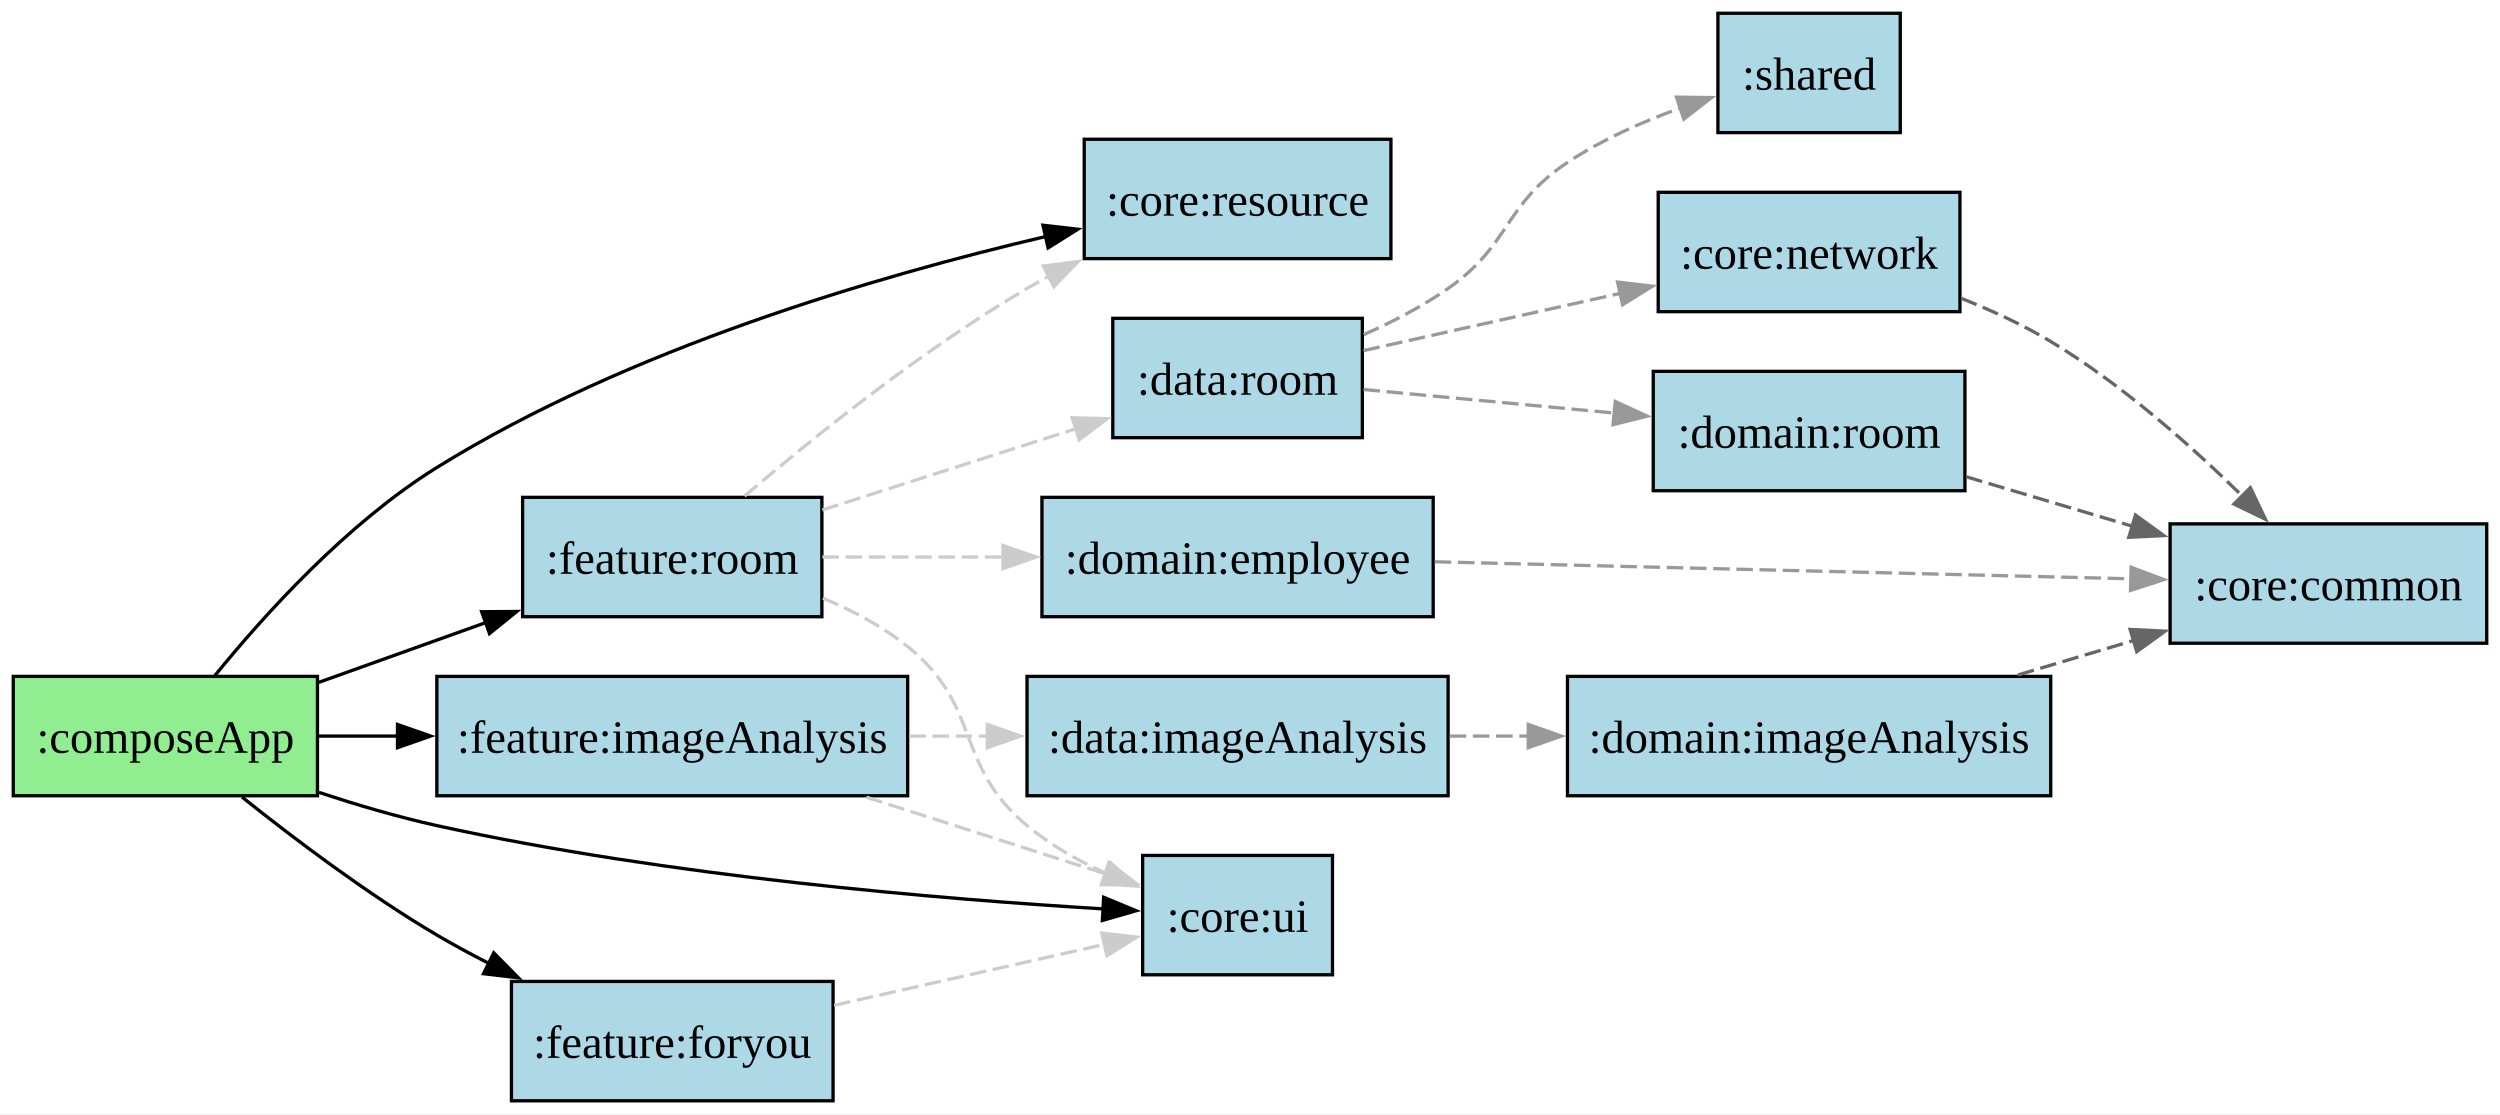
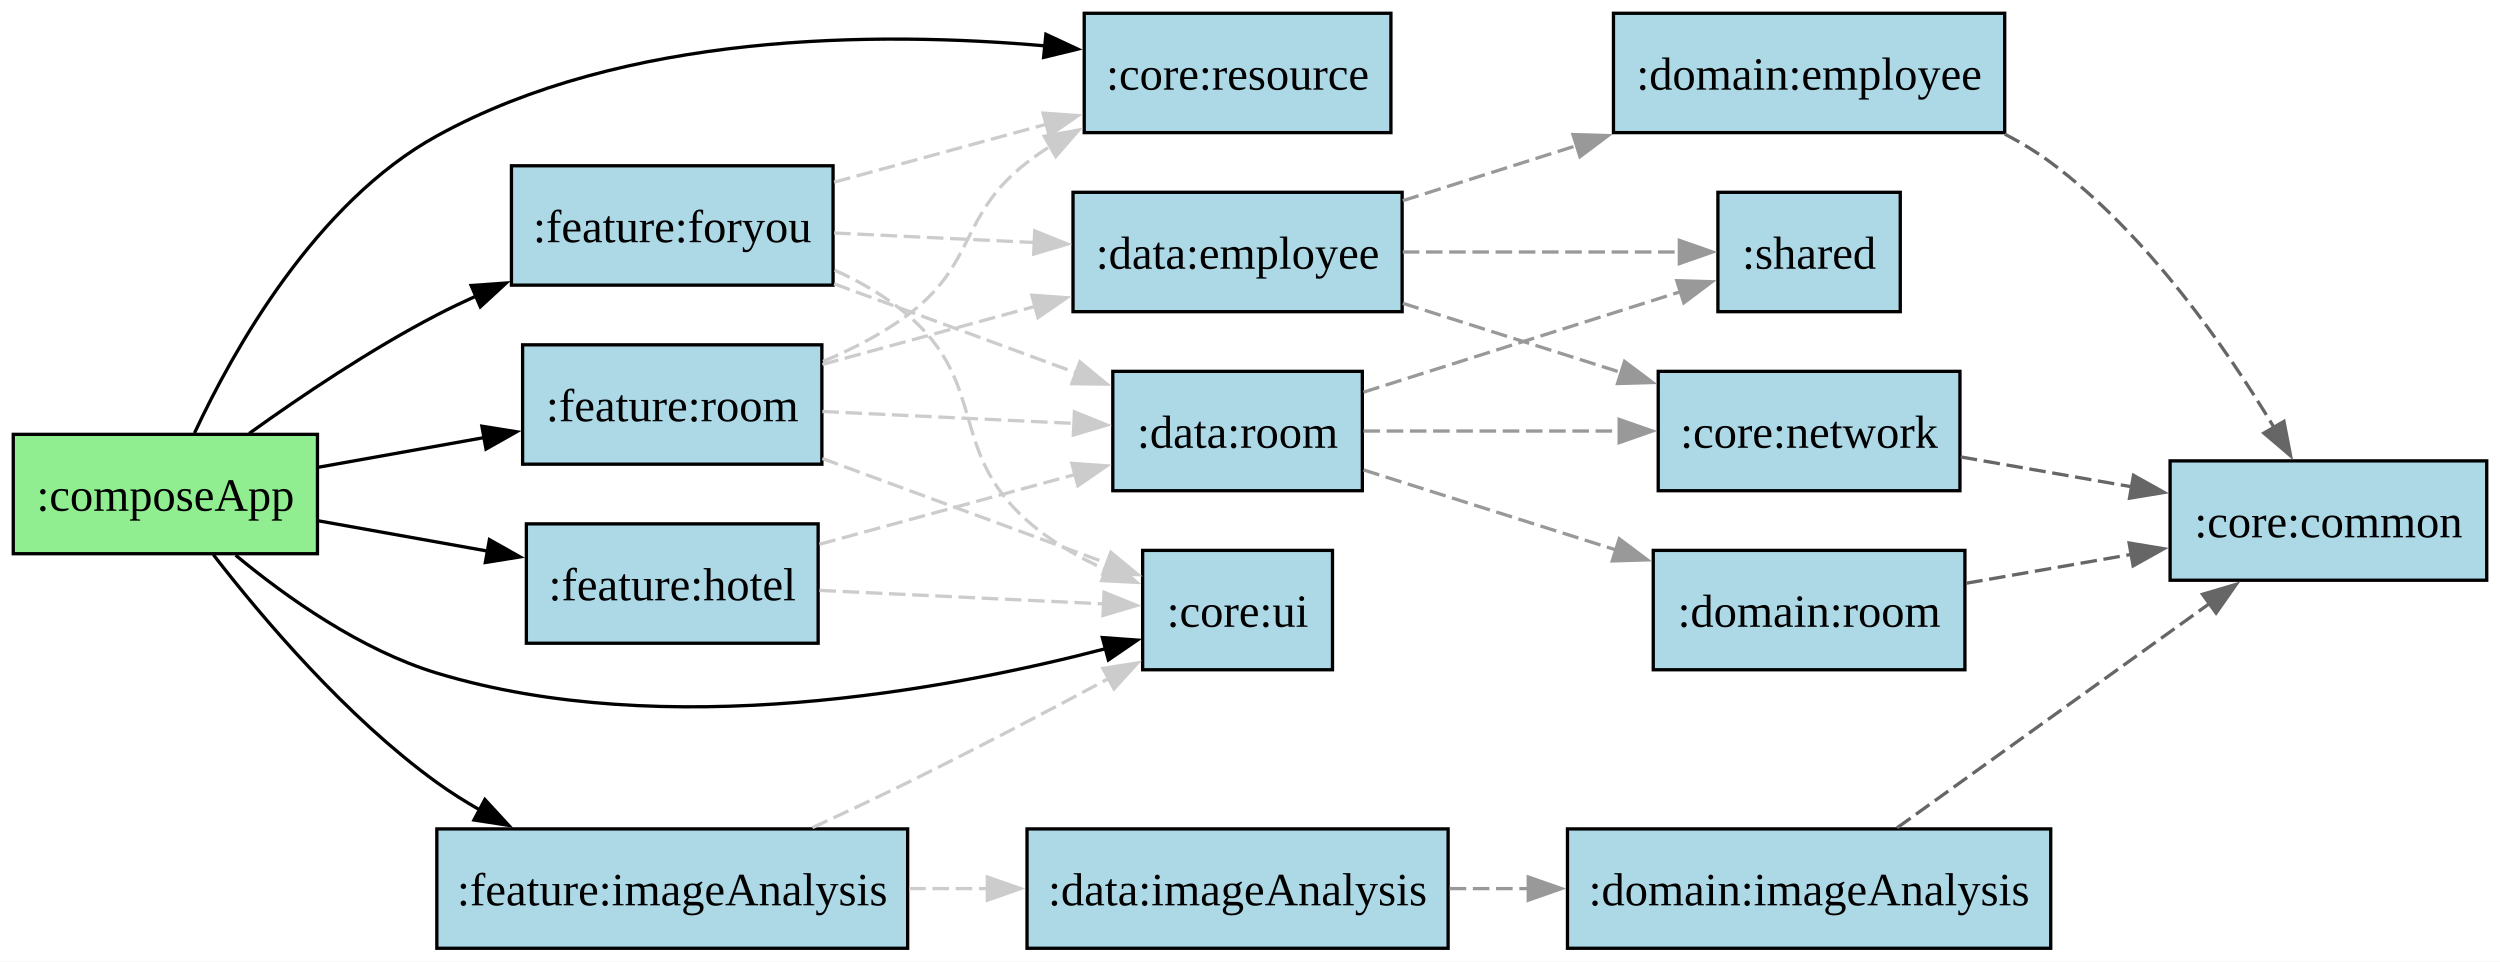
- <svg xmlns="http://www.w3.org/2000/svg" width="754pt" height="448" viewBox="0 0 754 336">
+ <svg xmlns="http://www.w3.org/2000/svg" width="754pt" height="290pt" viewBox="0 0 754 290">
  <g class="graph">
-     <path fill="#fff" d="M0 336V0h754v336z" />
+     <path fill="#fff" d="M0 290V0h754v290z" />
    <g class="node">
-       <path fill="#90ee90" stroke="#000" d="M95.75 204H4v36h91.75z" />
-       <text x="45.88" y="-104.95" font-family="Times New Roman,serif" font-size="14" text-anchor="middle" transform="translate(4 332)">:composeApp</text>
+       <path fill="#90ee90" stroke="#000" d="M95.75 131H4v36h91.75z" />
+       <text x="45.88" y="-131.95" font-family="Times New Roman,serif" font-size="14" text-anchor="middle" transform="translate(4 286)">:composeApp</text>
    </g>
    <g class="node">
-       <path fill="#add8e6" stroke="#000" d="M247.88 150h-90.26v36h90.26z" />
-       <text x="198.75" y="-158.95" font-family="Times New Roman,serif" font-size="14" text-anchor="middle" transform="translate(4 332)">:feature:room</text>
+       <path fill="#add8e6" stroke="#000" d="M419.5 4H327v36h92.5z" />
+       <text x="369.25" y="-258.95" font-family="Times New Roman,serif" font-size="14" text-anchor="middle" transform="translate(4 286)">:core:resource</text>
    </g>
    <g stroke="#000" class="edge">
-       <path fill="none" d="M96.14 205.8c15.88-5.68 33.89-12.13 50.49-18.07" />
-       <path d="m145.27 184.5 10.6-.08-8.24 6.67z" />
+       <path fill="none" d="M58.65 130.63c11.74-25.16 36.58-69.51 73.1-89.63C188.37 9.82 264.13 9.33 315.37 13.85" />
+       <path d="m315.44 10.34 9.61 4.47-10.29 2.5z" />
    </g>
    <g class="node">
-       <path fill="#add8e6" stroke="#000" d="M273.75 204h-142v36h142z" />
-       <text x="198.75" y="-104.95" font-family="Times New Roman,serif" font-size="14" text-anchor="middle" transform="translate(4 332)">:feature:imageAnalysis</text>
+       <path fill="#add8e6" stroke="#000" d="M251.25 50h-97v36h97z" />
+       <text x="198.75" y="-212.95" font-family="Times New Roman,serif" font-size="14" text-anchor="middle" transform="translate(4 286)">:feature:foryou</text>
    </g>
    <g stroke="#000" class="edge">
-       <path fill="none" d="M96.14 222h24" />
-       <path d="m119.88 218.5 10 3.5-10 3.5z" />
+       <path fill="none" d="M75.14 130.74c15.63-11.23 36.68-25.4 56.61-35.74 3.86-2 7.9-3.94 12.01-5.8" />
+       <path d="m142.1 86.11 10.57-.75-7.8 7.18z" />
    </g>
    <g class="node">
-       <path fill="#add8e6" stroke="#000" d="M419.5 42H327v36h92.5z" />
-       <text x="369.25" y="-266.95" font-family="Times New Roman,serif" font-size="14" text-anchor="middle" transform="translate(4 332)">:core:resource</text>
+       <path fill="#add8e6" stroke="#000" d="M247.88 104h-90.26v36h90.26z" />
+       <text x="198.75" y="-158.95" font-family="Times New Roman,serif" font-size="14" text-anchor="middle" transform="translate(4 286)">:feature:room</text>
    </g>
    <g stroke="#000" class="edge">
-       <path fill="none" d="M64.79 203.79c14.8-18.23 39.78-45.92 66.96-62.79 57.6-35.75 132.83-57.79 183.7-69.68" />
-       <path d="m314.56 67.93 10.52 1.2-8.97 5.63z" />
+       <path fill="none" d="M96.14 140.9c15.73-2.82 33.55-6 50.01-8.95" />
+       <path d="m145.34 128.54 10.46 1.68-9.22 5.21z" />
    </g>
    <g class="node">
-       <path fill="#add8e6" stroke="#000" d="M251.25 296h-97v36h97z" />
-       <text x="198.75" y="-12.95" font-family="Times New Roman,serif" font-size="14" text-anchor="middle" transform="translate(4 332)">:feature:foryou</text>
+       <path fill="#add8e6" stroke="#000" d="M246.75 158h-88v36h88z" />
+       <text x="198.75" y="-104.95" font-family="Times New Roman,serif" font-size="14" text-anchor="middle" transform="translate(4 286)">:feature:hotel</text>
    </g>
    <g stroke="#000" class="edge">
-       <path fill="none" d="M73 240.4c15.78 12.61 37.83 29.24 58.75 41.6 4.98 2.94 10.27 5.8 15.63 8.52" />
-       <path d="m148.91 287.37 7.44 7.54-10.52-1.25z" />
+       <path fill="none" d="M96.14 157.1c16.01 2.87 34.19 6.12 50.9 9.11" />
+       <path d="m147.61 162.76 9.23 5.2-10.46 1.69z" />
    </g>
    <g class="node">
-       <path fill="#add8e6" stroke="#000" d="M401.88 258h-57.26v36h57.26z" />
-       <text x="369.25" y="-50.95" font-family="Times New Roman,serif" font-size="14" text-anchor="middle" transform="translate(4 332)">:core:ui</text>
+       <path fill="#add8e6" stroke="#000" d="M401.88 166h-57.26v36h57.26z" />
+       <text x="369.25" y="-96.95" font-family="Times New Roman,serif" font-size="14" text-anchor="middle" transform="translate(4 286)">:core:ui</text>
    </g>
    <g stroke="#000" class="edge">
-       <path fill="none" d="M96.17 238.98c11.48 3.79 23.87 7.44 35.58 10.02 69.79 15.39 153 22.25 201 25.12" />
-       <path d="m332.87 270.62 9.78 4.06-10.18 2.93z" />
+       <path fill="none" d="M71.06 167.45c15.37 12.74 37.75 28.59 60.69 35.55 68.83 20.87 153.54 5.19 201.85-7.4" />
+       <path d="m332.47 192.29 10.56.76-8.74 5.99z" />
    </g>
    <g class="node">
-       <path fill="#add8e6" stroke="#000" d="M432.25 150h-118v36h118z" />
-       <text x="369.25" y="-158.95" font-family="Times New Roman,serif" font-size="14" text-anchor="middle" transform="translate(4 332)">:domain:employee</text>
+       <path fill="#add8e6" stroke="#000" d="M273.75 250h-142v36h142z" />
+       <text x="198.75" y="-12.95" font-family="Times New Roman,serif" font-size="14" text-anchor="middle" transform="translate(4 286)">:feature:imageAnalysis</text>
+     </g>
+     <g stroke="#000" class="edge">
+       <path fill="none" d="M64.35 167.31c14.81 19.12 40.15 49.01 67.4 68.69 4.07 2.94 8.46 5.71 12.97 8.29" />
+       <path d="m146.24 241.13 7.18 7.79-10.47-1.61z" />
    </g>
    <g stroke="#ccc" class="edge">
-       <path fill="none" stroke-dasharray="5,2" d="M248.02 168h54.64" />
-       <path fill="#ccc" d="m302.49 164.5 10 3.5-10 3.5z" />
+       <path fill="none" stroke-dasharray="5,2" d="M251.58 54.94c19.96-5.45 43.3-11.82 64.1-17.5" />
+       <path fill="#ccc" d="m314.59 34.11 10.57.75-8.73 6.01z" />
+     </g>
+     <g class="node">
+       <path fill="#add8e6" stroke="#000" d="M422.88 58h-99.26v36h99.26z" />
+       <text x="369.25" y="-204.95" font-family="Times New Roman,serif" font-size="14" text-anchor="middle" transform="translate(4 286)">:data:employee</text>
    </g>
    <g stroke="#ccc" class="edge">
-       <path fill="none" stroke-dasharray="5,2" d="M224.58 149.61c20.62-17.59 53.6-44.11 85.17-62.61 2.15-1.26 4.38-2.5 6.65-3.71" />
-       <path fill="#ccc" d="m314.68 80.24 10.51-1.37-7.36 7.62z" />
+       <path fill="none" stroke-dasharray="5,2" d="M251.58 70.27c18.79.89 40.57 1.93 60.42 2.87" />
+       <path fill="#ccc" d="m312.08 69.64 9.83 3.97-10.16 3.02z" />
    </g>
    <g class="node">
-       <path fill="#add8e6" stroke="#000" d="M410.88 96h-75.26v36h75.26z" />
-       <text x="369.25" y="-212.95" font-family="Times New Roman,serif" font-size="14" text-anchor="middle" transform="translate(4 332)">:data:room</text>
+       <path fill="#add8e6" stroke="#000" d="M410.88 112h-75.26v36h75.26z" />
+       <text x="369.25" y="-150.95" font-family="Times New Roman,serif" font-size="14" text-anchor="middle" transform="translate(4 286)">:data:room</text>
    </g>
    <g stroke="#ccc" class="edge">
-       <path fill="none" stroke-dasharray="5,2" d="M248.02 153.81c23.59-7.56 52.63-16.86 76.7-24.58" />
-       <path fill="#ccc" d="m323.35 125.99 10.59.29-8.45 6.38z" />
+       <path fill="none" stroke-dasharray="5,2" d="M251.58 85.6c22.94 8.44 50.32 18.52 73.2 26.93" />
+       <path fill="#ccc" d="m325.69 109.14 8.17 6.73-10.59-.16z" />
    </g>
    <g stroke="#ccc" class="edge">
-       <path fill="none" stroke-dasharray="5,2" d="M248.18 180.4c9.03 3.77 18.05 8.57 25.57 14.6 22.51 18.04 13.85 35.52 36 54 7.02 5.86 15.5 10.64 23.92 14.46" />
-       <path fill="#ccc" d="m334.88 260.17 7.91 7.05-10.57-.57z" />
+       <path fill="none" stroke-dasharray="5,2" d="M251.75 81.48c7.88 3.58 15.56 8.02 22 13.52 24.24 20.68 12.18 40.84 36 62 6.9 6.13 15.4 11.03 23.88 14.88" />
+       <path fill="#ccc" d="m334.91 168.62 7.94 7.02-10.58-.54z" />
    </g>
    <g class="node">
-       <path fill="#add8e6" stroke="#000" d="M750 158h-95.5v36H750z" />
-       <text x="698.25" y="-150.95" font-family="Times New Roman,serif" font-size="14" text-anchor="middle" transform="translate(4 332)">:core:common</text>
+       <path fill="#add8e6" stroke="#000" d="M573.12 58h-55v36h55z" />
+       <text x="541.62" y="-204.95" font-family="Times New Roman,serif" font-size="14" text-anchor="middle" transform="translate(4 286)">:shared</text>
    </g>
    <g stroke="#999" class="edge">
-       <path fill="none" stroke-dasharray="5,2" d="M432.71 169.43c59.33 1.45 150.66 3.69 210.02 5.14" />
-       <path fill="#999" d="m642.73 171.07 9.91 3.74-10.08 3.26z" />
+       <path fill="none" stroke-dasharray="5,2" d="M423.07 76h83.51" />
+       <path fill="#999" d="m506.49 72.5 10 3.5-10 3.5z" />
    </g>
    <g class="node">
-       <path fill="#add8e6" stroke="#000" d="M436.75 204h-127v36h127z" />
-       <text x="369.25" y="-104.95" font-family="Times New Roman,serif" font-size="14" text-anchor="middle" transform="translate(4 332)">:data:imageAnalysis</text>
+       <path fill="#add8e6" stroke="#000" d="M604.62 4h-118v36h118z" />
+       <text x="541.62" y="-258.95" font-family="Times New Roman,serif" font-size="14" text-anchor="middle" transform="translate(4 286)">:domain:employee</text>
+     </g>
+     <g stroke="#999" class="edge">
+       <path fill="none" stroke-dasharray="5,2" d="M423.07 60.53c16.37-5.19 34.94-11.08 52.56-16.66" />
+       <path fill="#999" d="m474.41 40.58 10.59.32-8.48 6.36z" />
+     </g>
+     <g class="node">
+       <path fill="#add8e6" stroke="#000" d="M591.12 112h-91v36h91z" />
+       <text x="541.62" y="-150.95" font-family="Times New Roman,serif" font-size="14" text-anchor="middle" transform="translate(4 286)">:core:network</text>
+     </g>
+     <g stroke="#999" class="edge">
+       <path fill="none" stroke-dasharray="5,2" d="M423.07 91.47c20.6 6.53 44.69 14.17 65.97 20.91" />
+       <path fill="#999" d="m489.96 109 8.47 6.36-10.59.31z" />
    </g>
    <g stroke="#ccc" class="edge">
-       <path fill="none" stroke-dasharray="5,2" d="M274.23 222h23.66" />
-       <path fill="#ccc" d="m297.78 218.5 10 3.5-10 3.5z" />
+       <path fill="none" stroke-dasharray="5,2" d="M248.21 109.01c8.92-3.72 17.9-8.35 25.54-14.01 20.86-15.45 15.45-30.14 36-46 2.25-1.74 4.63-3.39 7.1-4.95" />
+       <path fill="#ccc" d="m314.95 41.11 10.42-1.91-6.96 7.99z" />
    </g>
    <g stroke="#ccc" class="edge">
-       <path fill="none" stroke-dasharray="5,2" d="M261.27 240.43c23.76 7.62 50.68 16.25 72.06 23.1" />
-       <path fill="#ccc" d="m334.37 260.19 8.46 6.38-10.59.28z" />
+       <path fill="none" stroke-dasharray="5,2" d="M248.02 109.91c19.68-5.37 43.15-11.77 64.36-17.57" />
+       <path fill="#ccc" d="m311.2 89.04 10.57.74-8.72 6.01z" />
+     </g>
+     <g stroke="#ccc" class="edge">
+       <path fill="none" stroke-dasharray="5,2" d="M248.02 124.1c23.38 1.11 52.11 2.48 76.04 3.61" />
+       <path fill="#ccc" d="m324.05 124.21 9.82 3.97-10.15 3.02z" />
+     </g>
+     <g stroke="#ccc" class="edge">
+       <path fill="none" stroke-dasharray="5,2" d="M248.02 138.29c26.67 9.81 60.3 22.19 85.84 31.58" />
+       <path fill="#ccc" d="m335.02 166.57 8.18 6.74-10.59-.17z" />
+     </g>
+     <g stroke="#999" class="edge">
+       <path fill="none" stroke-dasharray="5,2" d="M411.22 118.28c28.34-8.98 67.29-21.33 95.79-30.36" />
+       <path fill="#999" d="m505.72 84.66 10.6.31-8.48 6.36z" />
    </g>
    <g class="node">
-       <path fill="#add8e6" stroke="#000" d="M618.5 204H472.75v36H618.5z" />
-       <text x="541.62" y="-104.95" font-family="Times New Roman,serif" font-size="14" text-anchor="middle" transform="translate(4 332)">:domain:imageAnalysis</text>
+       <path fill="#add8e6" stroke="#000" d="M592.62 166h-94v36h94z" />
+       <text x="541.62" y="-96.95" font-family="Times New Roman,serif" font-size="14" text-anchor="middle" transform="translate(4 286)">:domain:room</text>
    </g>
    <g stroke="#999" class="edge">
-       <path fill="none" stroke-dasharray="5,2" d="M437.21 222h23.9" />
-       <path fill="#999" d="m460.92 218.5 10 3.5-10 3.5z" />
+       <path fill="none" stroke-dasharray="5,2" d="M411.22 141.72c22.25 7.05 51.04 16.18 76.18 24.14" />
+       <path fill="#999" d="m488.37 162.5 8.48 6.36-10.59.31z" />
+     </g>
+     <g stroke="#999" class="edge">
+       <path fill="none" stroke-dasharray="5,2" d="M411.22 130h77.28" />
+       <path fill="#999" d="m488.34 126.5 10 3.5-10 3.5z" />
    </g>
    <g class="node">
-       <path fill="#add8e6" stroke="#000" d="M573.12 4h-55v36h55z" />
-       <text x="541.62" y="-304.95" font-family="Times New Roman,serif" font-size="14" text-anchor="middle" transform="translate(4 332)">:shared</text>
+       <path fill="#add8e6" stroke="#000" d="M750 139h-95.5v36H750z" />
+       <text x="698.25" y="-123.95" font-family="Times New Roman,serif" font-size="14" text-anchor="middle" transform="translate(4 286)">:core:common</text>
+     </g>
+     <g stroke="#666" class="edge">
+       <path fill="none" stroke-dasharray="5,2" d="M604.64 40.44c4.88 2.54 9.58 5.38 13.86 8.56 29.05 21.55 52.95 55.96 67.47 80.13" />
+       <path fill="#666" d="m688.84 127.09 2.01 10.4-8.06-6.87z" />
+     </g>
+     <g stroke="#ccc" class="edge">
+       <path fill="none" stroke-dasharray="5,2" d="M247.14 164.15c23.68-6.46 53.04-14.47 77.36-21.11" />
+       <path fill="#ccc" d="m323.26 139.75 10.56.74-8.72 6.01z" />
+     </g>
+     <g stroke="#ccc" class="edge">
+       <path fill="none" stroke-dasharray="5,2" d="m247.14 178.06 85.98 4.08" />
+       <path fill="#ccc" d="m332.99 178.63 9.83 3.97-10.16 3.02z" />
+     </g>
+     <g class="node">
+       <path fill="#add8e6" stroke="#000" d="M436.75 250h-127v36h127z" />
+       <text x="369.25" y="-12.95" font-family="Times New Roman,serif" font-size="14" text-anchor="middle" transform="translate(4 286)">:data:imageAnalysis</text>
+     </g>
+     <g class="node">
+       <path fill="#add8e6" stroke="#000" d="M618.5 250H472.75v36H618.5z" />
+       <text x="541.62" y="-12.95" font-family="Times New Roman,serif" font-size="14" text-anchor="middle" transform="translate(4 286)">:domain:imageAnalysis</text>
    </g>
    <g stroke="#999" class="edge">
-       <path fill="none" stroke-dasharray="5,2" d="M411.26 100.94c8.73-3.85 17.74-8.52 25.49-13.94 19.07-13.33 16.62-25.14 36-38 10.35-6.87 22.69-12.32 34.21-16.47" />
-       <path fill="#999" d="m505.62 29.29 10.59.14-8.37 6.5z" />
+       <path fill="none" stroke-dasharray="5,2" d="M437.21 268h23.9" />
+       <path fill="#999" d="m460.92 264.5 10 3.5-10 3.5z" />
    </g>
-     <g class="node">
-       <path fill="#add8e6" stroke="#000" d="M591.12 58h-91v36h91z" />
-       <text x="541.62" y="-250.95" font-family="Times New Roman,serif" font-size="14" text-anchor="middle" transform="translate(4 332)">:core:network</text>
-     </g>
-     <g stroke="#999" class="edge">
-       <path fill="none" stroke-dasharray="5,2" d="M411.22 105.75c22.68-5.05 52.15-11.63 77.63-17.31" />
-       <path fill="#999" d="m487.86 85.08 10.52 1.23-9 5.6z" />
-     </g>
-     <g class="node">
-       <path fill="#add8e6" stroke="#000" d="M592.62 112h-94v36h94z" />
-       <text x="541.62" y="-196.95" font-family="Times New Roman,serif" font-size="14" text-anchor="middle" transform="translate(4 332)">:domain:room</text>
-     </g>
-     <g stroke="#999" class="edge">
-       <path fill="none" stroke-dasharray="5,2" d="M411.22 117.47c22.15 2.08 50.79 4.77 75.85 7.12" />
-       <path fill="#999" d="m487.16 121.09 9.63 4.42-10.29 2.55z" />
+     <g stroke="#666" class="edge">
+       <path fill="none" stroke-dasharray="5,2" d="M572.16 249.67c25.74-18.48 65.65-47.13 94.28-67.68" />
+       <path fill="#666" d="m664.28 179.23 10.17-2.99-6.08 8.67z" />
    </g>
    <g stroke="#ccc" class="edge">
-       <path fill="none" stroke-dasharray="5,2" d="M251.58 303.21c25.87-5.83 57.42-12.95 81.76-18.44" />
-       <path fill="#ccc" d="m332.32 281.42 10.52 1.21-8.98 5.62z" />
+       <path fill="none" stroke-dasharray="5,2" d="M274.23 268h23.66" />
+       <path fill="#ccc" d="m297.78 264.5 10 3.5-10 3.5z" />
+     </g>
+     <g stroke="#ccc" class="edge">
+       <path fill="none" stroke-dasharray="5,2" d="M245.02 249.61c9.49-4.36 19.5-9.07 28.73-13.61 20.26-9.97 42.52-21.66 60.75-31.43" />
+       <path fill="#ccc" d="m332.65 201.6 10.46-1.66-7.14 7.82z" />
    </g>
    <g stroke="#666" class="edge">
-       <path fill="none" stroke-dasharray="5,2" d="M608.63 203.56c11.58-3.45 23.65-7.04 35.1-10.45" />
-       <path fill="#666" d="m642.44 189.84 10.58.51-8.58 6.2z" />
+       <path fill="none" stroke-dasharray="5,2" d="M593.02 175.9c15.68-2.74 33.4-5.83 49.89-8.71" />
+       <path fill="#666" d="m642.14 163.77 10.46 1.73-9.25 5.16z" />
    </g>
    <g stroke="#666" class="edge">
-       <path fill="none" stroke-dasharray="5,2" d="M591.51 89.98c9.22 3.66 18.65 8.01 26.99 13.02 21.34 12.82 42.33 31.43 57.84 46.66" />
-       <path fill="#666" d="m678.71 147.08 4.57 9.55-9.53-4.61z" />
-     </g>
-     <g stroke="#666" class="edge">
-       <path fill="none" stroke-dasharray="5,2" d="M593.02 143.8c15.83 4.71 33.74 10.04 50.36 14.99" />
-       <path fill="#666" d="m644.05 155.33 8.59 6.21-10.59.5z" />
+       <path fill="none" stroke-dasharray="5,2" d="M591.35 137.81c16.17 2.82 34.67 6.05 51.82 9.05" />
+       <path fill="#666" d="m643.46 143.36 9.25 5.16-10.45 1.73z" />
    </g>
  </g>
</svg>
